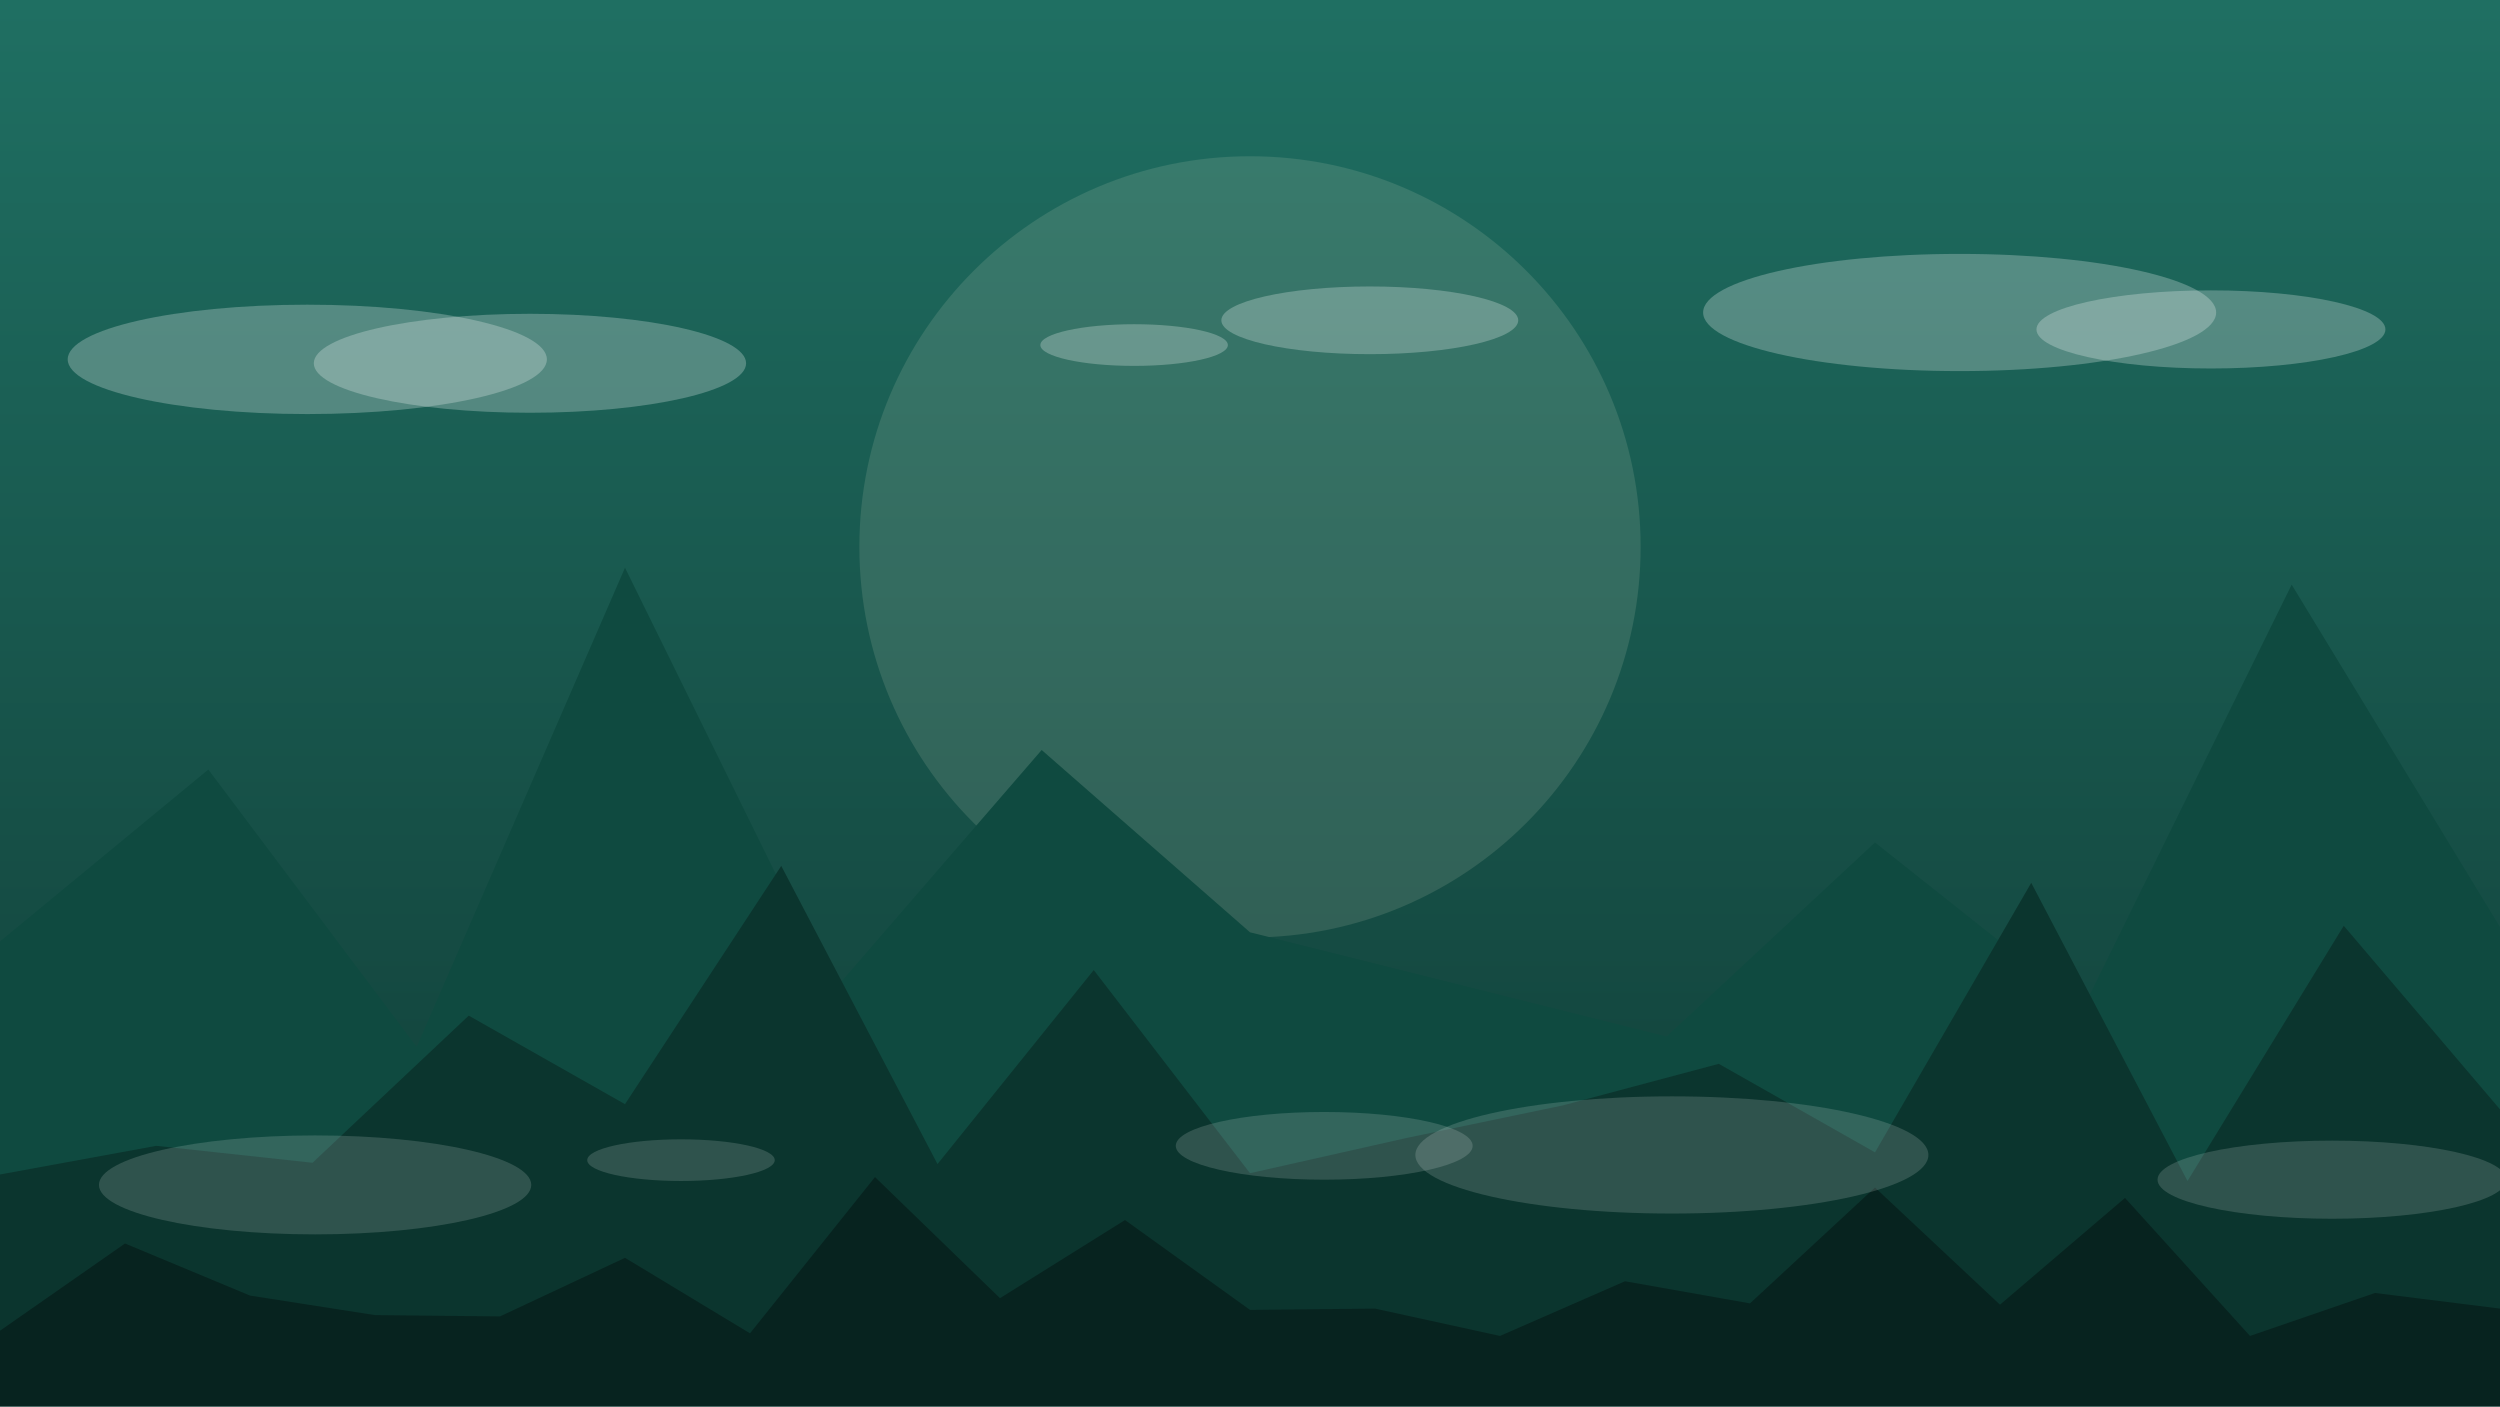
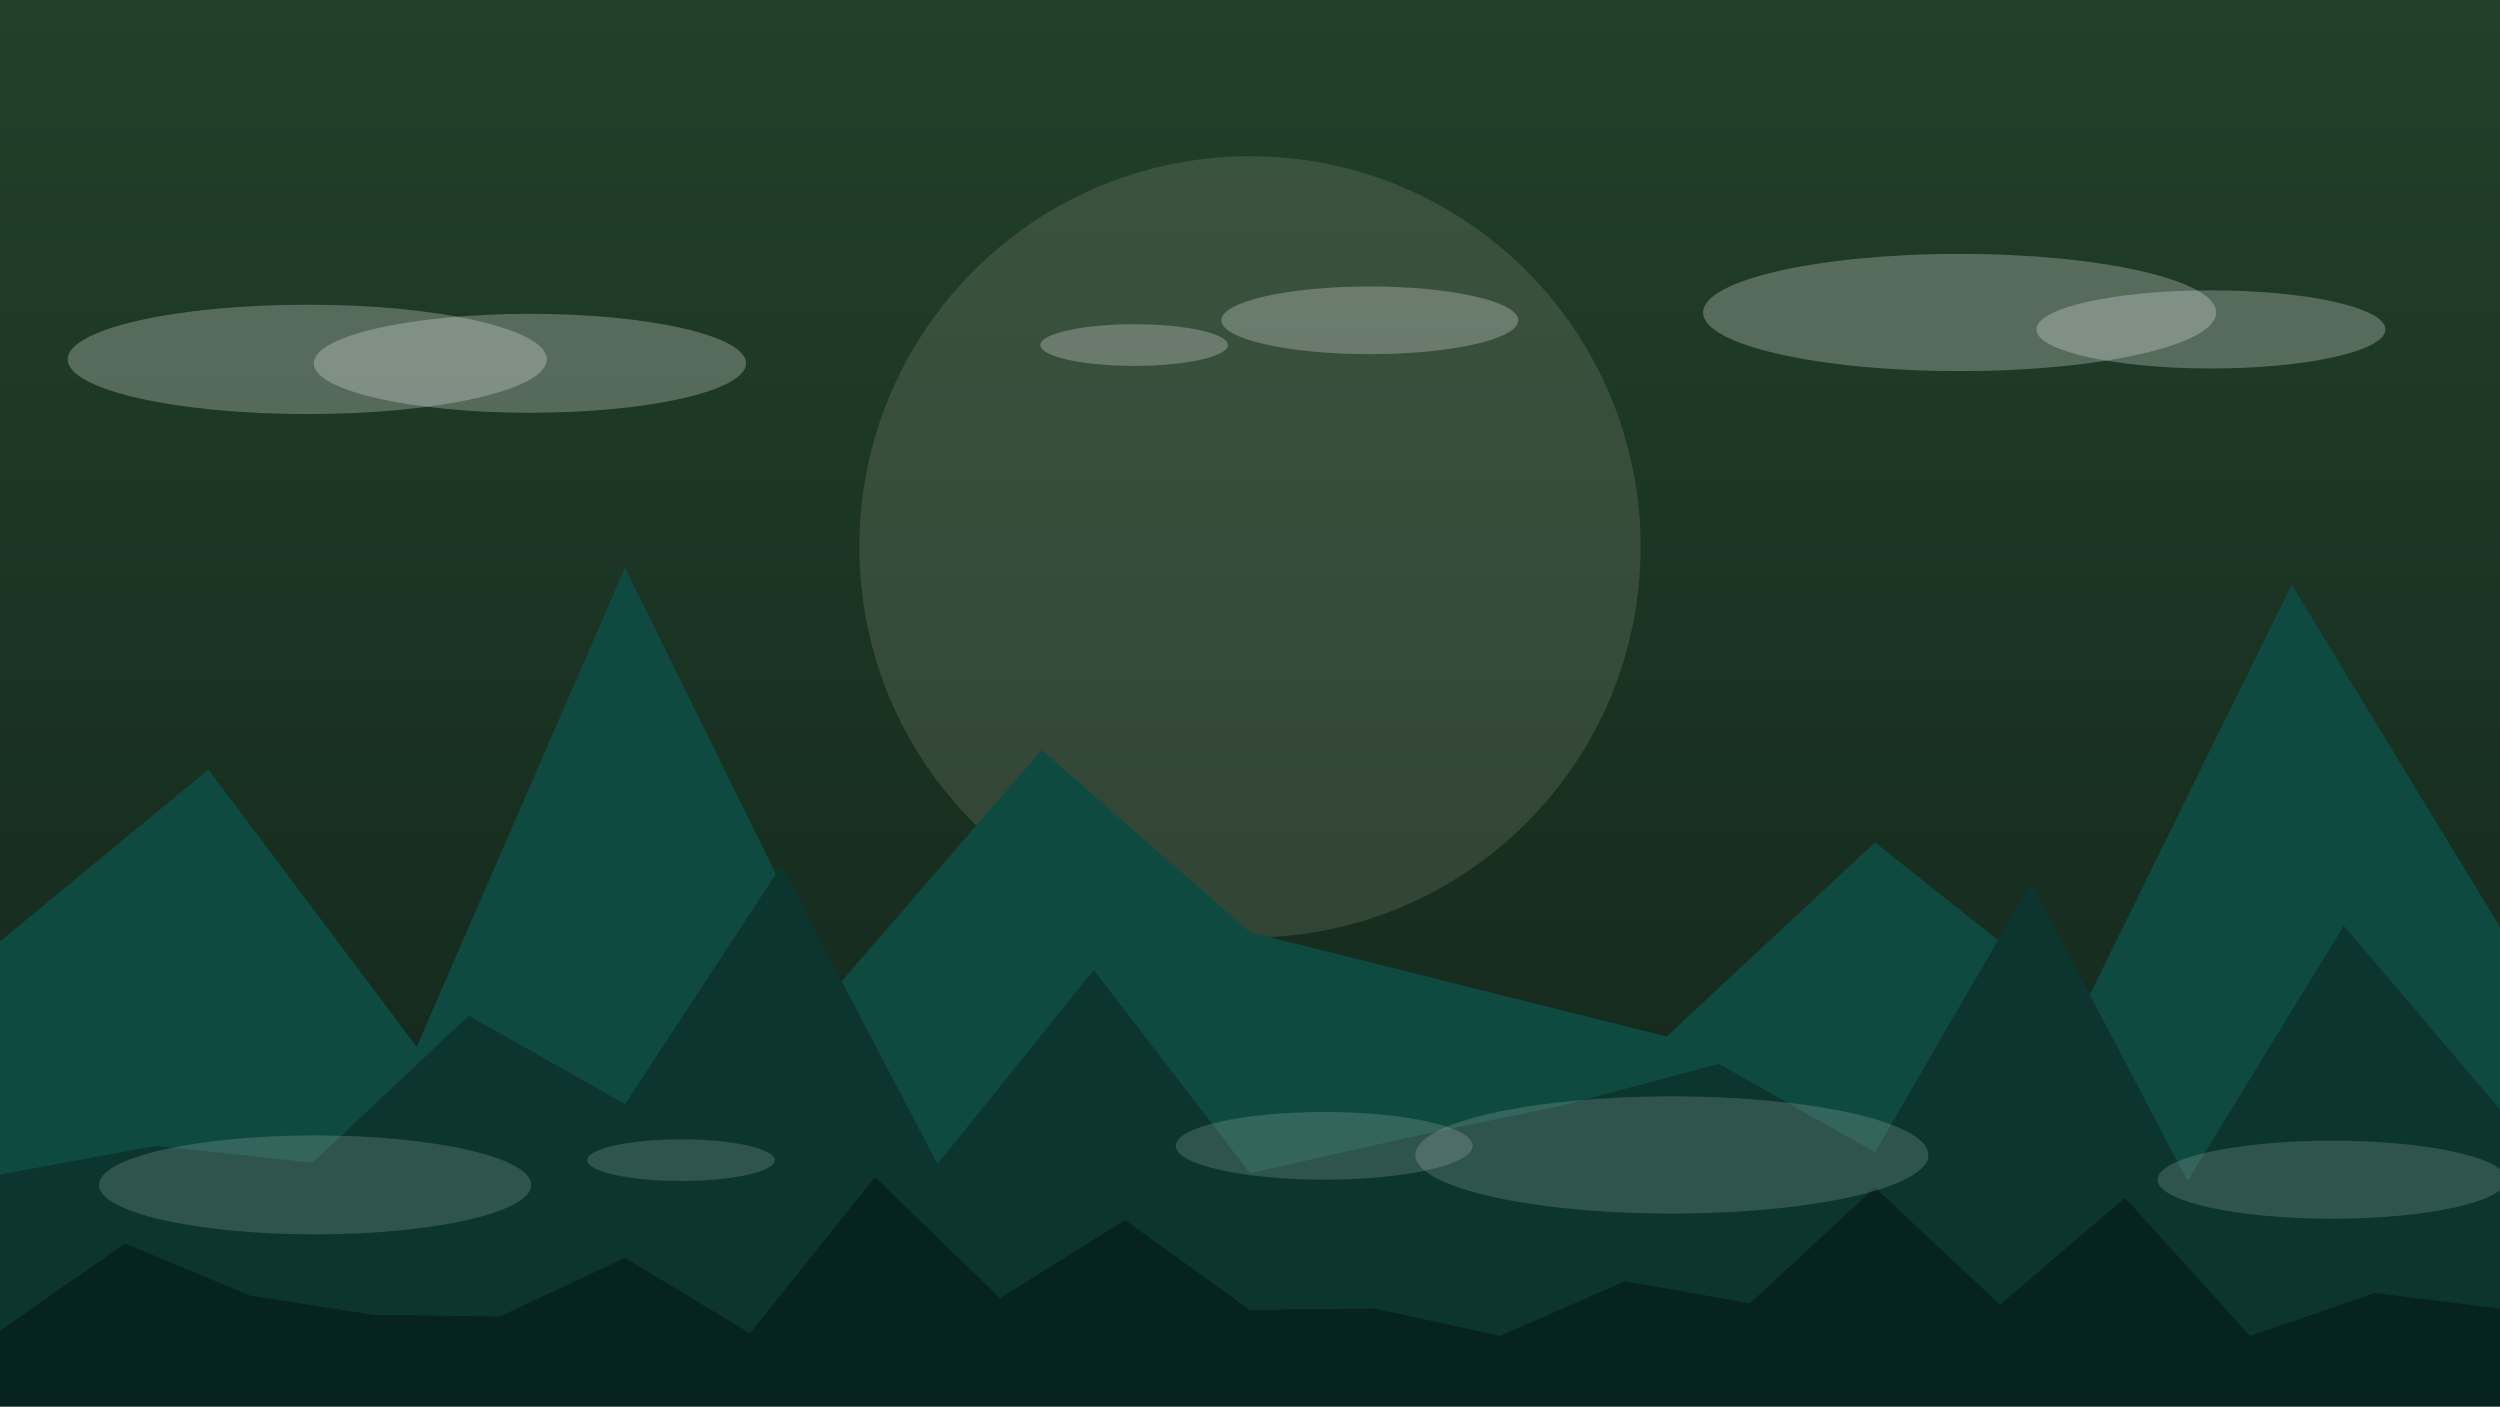
<svg xmlns="http://www.w3.org/2000/svg" viewBox="0 0 1920 1080" width="1920" height="1080">
  <defs>
    <radialGradient id="gJade" cx="40%" cy="32%" r="75%">
-       <stop offset="0" stop-color="#3fd0a9" />
-       <stop offset="1" stop-color="#14564b" />
+       <stop offset="0" stop-color="#9be564" />
+       <stop offset="1" stop-color="#1f6b25" />
    </radialGradient>
    <radialGradient id="gRed" cx="40%" cy="32%" r="75%">
      <stop offset="0" stop-color="#ff9a7a" />
      <stop offset="1" stop-color="#a3271f" />
    </radialGradient>
    <radialGradient id="gBlue" cx="40%" cy="32%" r="75%">
      <stop offset="0" stop-color="#9fd4ff" />
      <stop offset="1" stop-color="#1f5fa3" />
    </radialGradient>
    <radialGradient id="gGold" cx="40%" cy="32%" r="75%">
      <stop offset="0" stop-color="#ffe08a" />
      <stop offset="1" stop-color="#b06a00" />
    </radialGradient>
    <radialGradient id="gDark" cx="40%" cy="32%" r="75%">
      <stop offset="0" stop-color="#2c4a45" />
      <stop offset="1" stop-color="#0d1b1a" />
    </radialGradient>
    <radialGradient id="gPurple" cx="40%" cy="32%" r="75%">
      <stop offset="0" stop-color="#c9a2ff" />
      <stop offset="1" stop-color="#4a2a8a" />
    </radialGradient>
    <linearGradient id="lGold" x1="0" y1="0" x2="0" y2="1">
      <stop offset="0" stop-color="#fff3c4" />
-       <stop offset="1" stop-color="#e9c46a" />
+       <stop offset="1" stop-color="#f6c21c" />
    </linearGradient>
    <linearGradient id="lJade" x1="0" y1="0" x2="0" y2="1">
-       <stop offset="0" stop-color="#1f6f62" />
-       <stop offset="1" stop-color="#103a34" />
+       <stop offset="0" stop-color="#22402a" />
+       <stop offset="1" stop-color="#12241a" />
    </linearGradient>
    <linearGradient id="lBlade" x1="0" y1="0" x2="0" y2="1">
-       <stop offset="0" stop-color="#e8fff8" />
-       <stop offset="1" stop-color="#6fcfb6" />
+       <stop offset="0" stop-color="#ffd9c9" />
+       <stop offset="1" stop-color="#e23a1e" />
    </linearGradient>
    <linearGradient id="lSky" x1="0" y1="0" x2="0" y2="1">
-       <stop offset="0" stop-color="#bfe3d6" />
-       <stop offset="1" stop-color="#f4f1e0" />
+       <stop offset="0" stop-color="#2a1f4a" />
+       <stop offset="1" stop-color="#5a4a8f" />
    </linearGradient>
  </defs>
  <rect width="1920" height="1080" fill="url(#lJade)" />
  <circle cx="960" cy="420" r="300" fill="#fff7dc" opacity=".12" />
  <ellipse cx="236" cy="276" rx="184" ry="42" fill="#fff" opacity="0.25" />
  <ellipse cx="407" cy="279" rx="166" ry="38" fill="#fff" opacity="0.25" />
  <ellipse cx="871" cy="265" rx="72" ry="16" fill="#fff" opacity="0.25" />
  <ellipse cx="1052" cy="246" rx="114" ry="26" fill="#fff" opacity="0.25" />
  <ellipse cx="1505" cy="240" rx="197" ry="45" fill="#fff" opacity="0.25" />
  <ellipse cx="1698" cy="253" rx="134" ry="30" fill="#fff" opacity="0.25" />
  <polygon points="0,1080 0,723 160,591 320,804 480,436 640,761 800,576 960,716 1120,756 1280,796 1440,647 1600,774 1760,449 1920,712 1920,1080" fill="#0f4a40" />
  <polygon points="0,1080 0,902 120,880 240,893 360,780 480,848 600,665 720,894 840,745 960,901 1080,874 1200,849 1320,817 1440,885 1560,678 1680,907 1800,711 1920,852 1920,1080" fill="#0b352e" />
  <polygon points="0,1080 0,1022 96,955 192,995 288,1010 384,1011 480,966 576,1024 672,904 768,997 864,937 960,1006 1056,1005 1152,1026 1248,984 1344,1001 1440,912 1536,1002 1632,920 1728,1026 1824,993 1920,1005 1920,1080" fill="#07231f" />
  <ellipse cx="242" cy="910" rx="166" ry="38" fill="#fff" opacity="0.15" />
  <ellipse cx="523" cy="891" rx="72" ry="16" fill="#fff" opacity="0.15" />
  <ellipse cx="1017" cy="880" rx="114" ry="26" fill="#fff" opacity="0.15" />
  <ellipse cx="1284" cy="887" rx="197" ry="45" fill="#fff" opacity="0.15" />
  <ellipse cx="1791" cy="906" rx="134" ry="30" fill="#fff" opacity="0.15" />
</svg>
